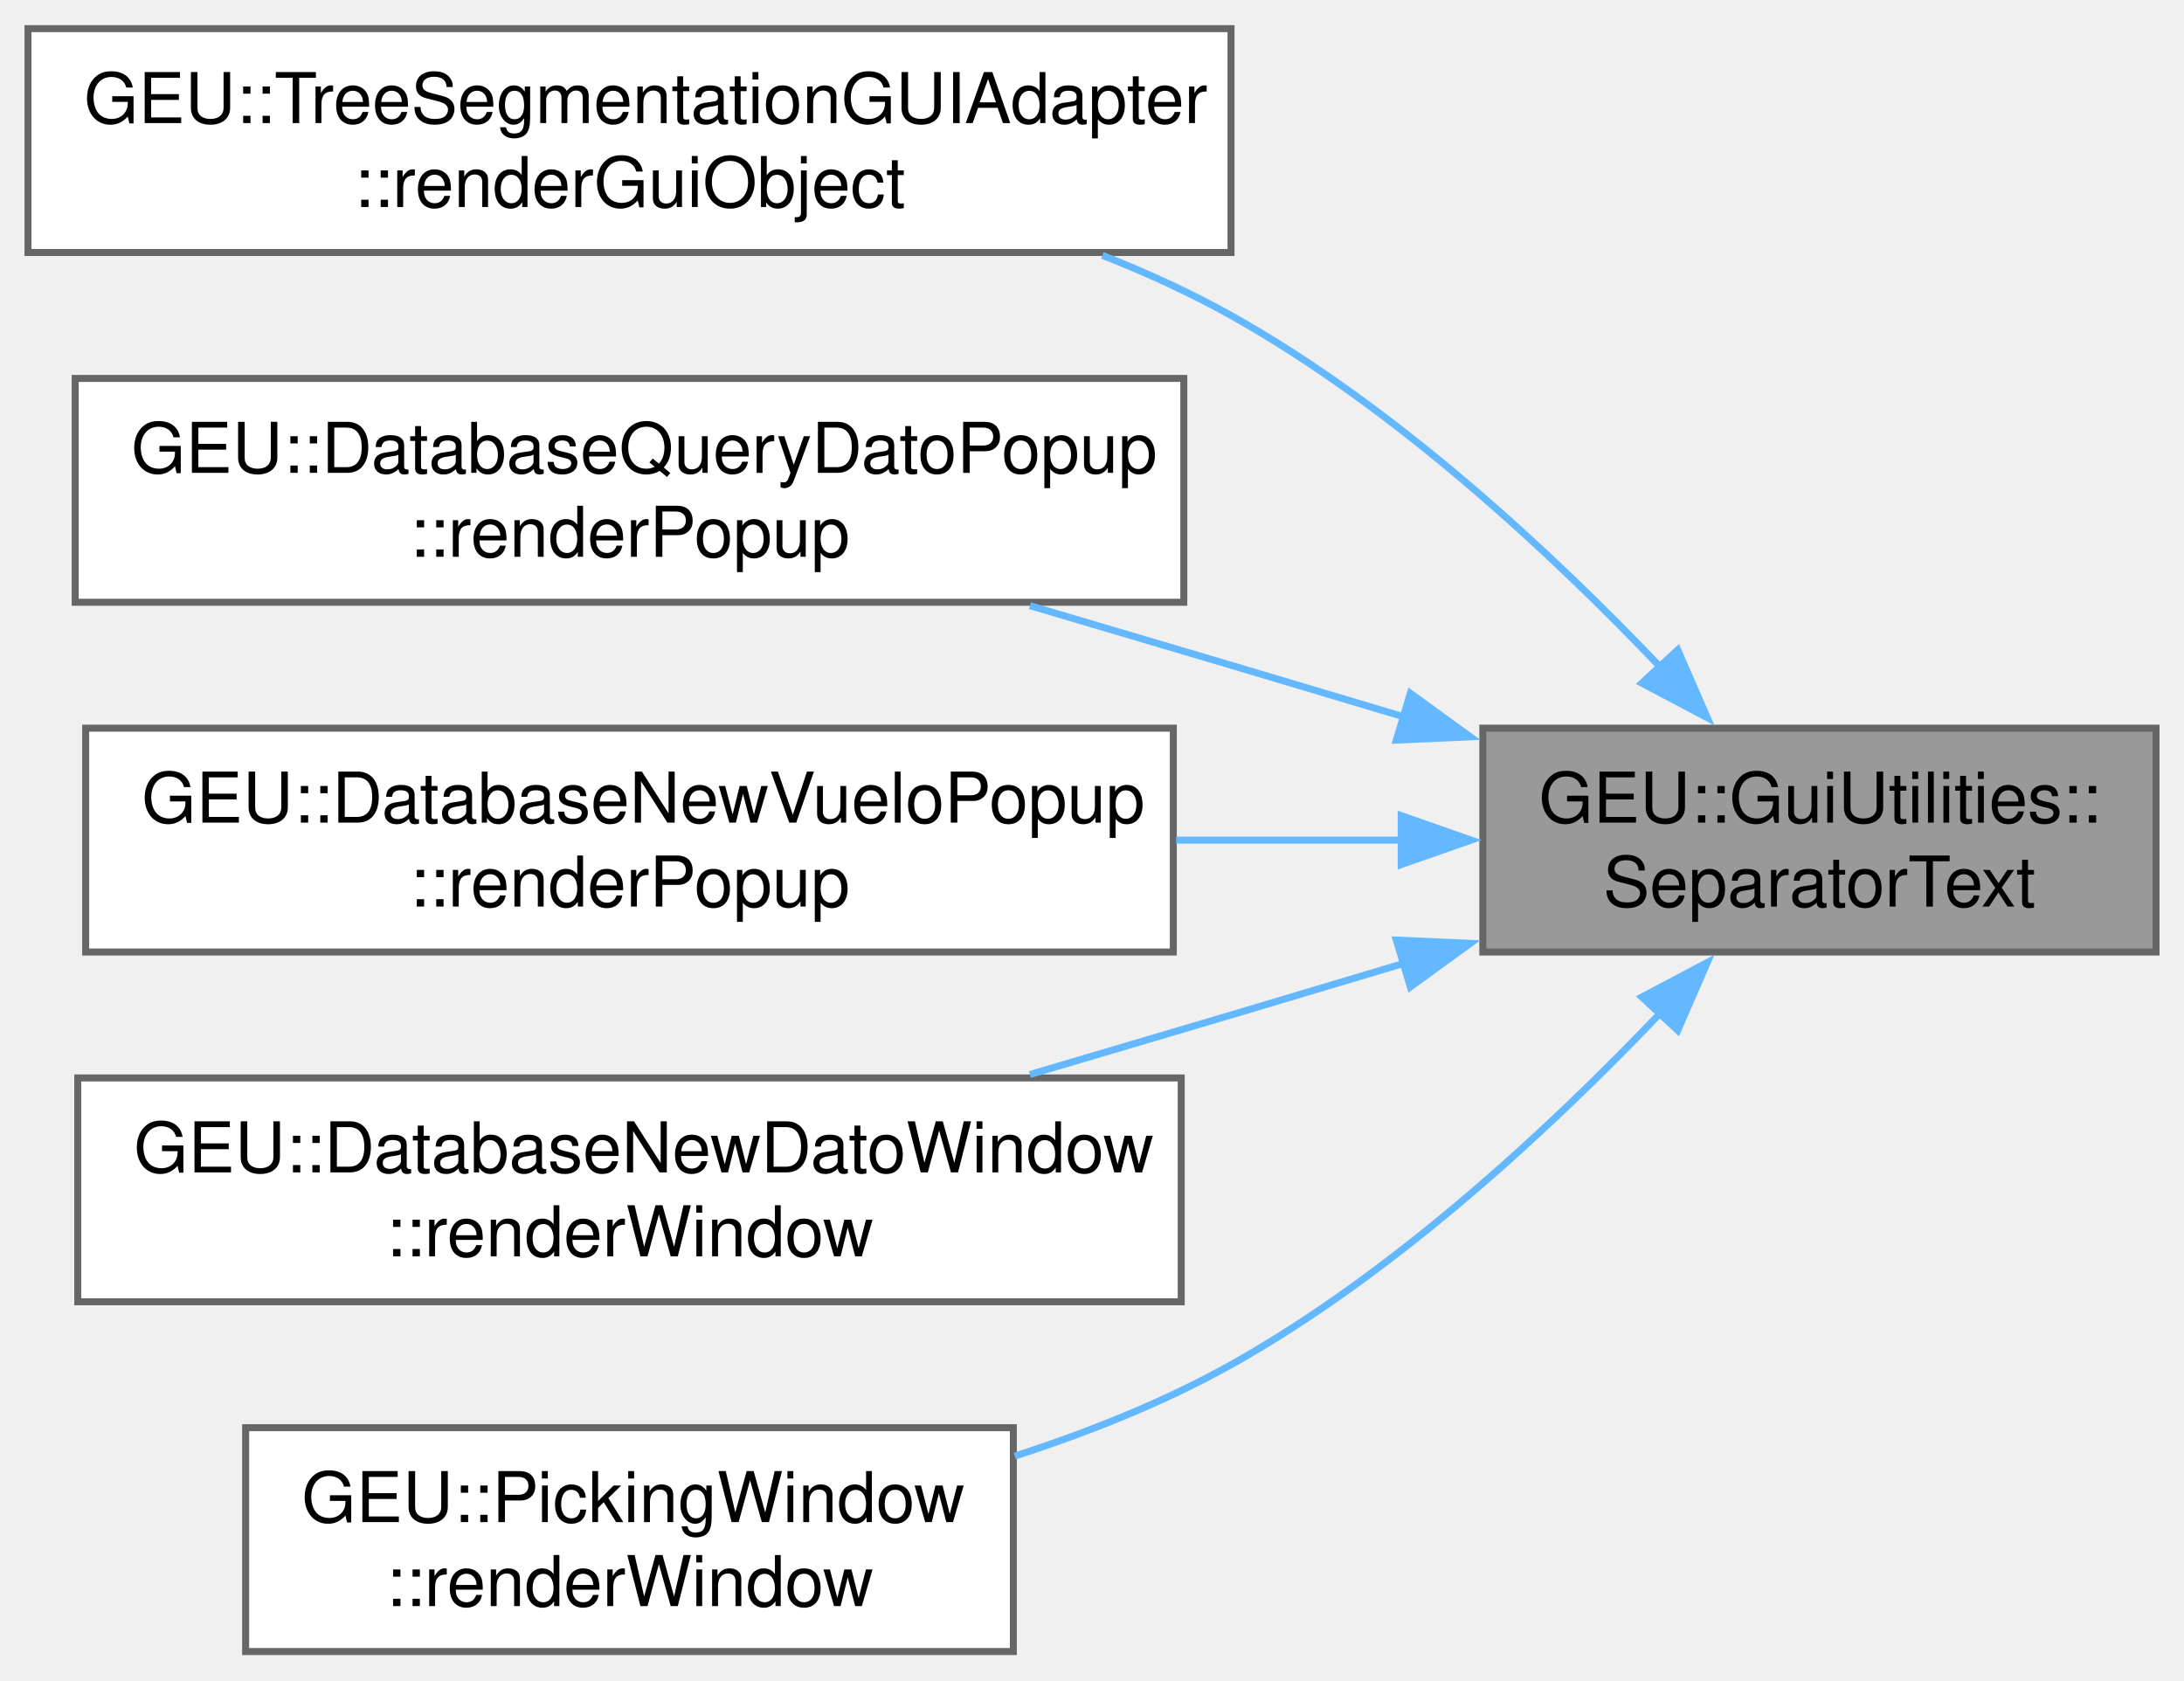
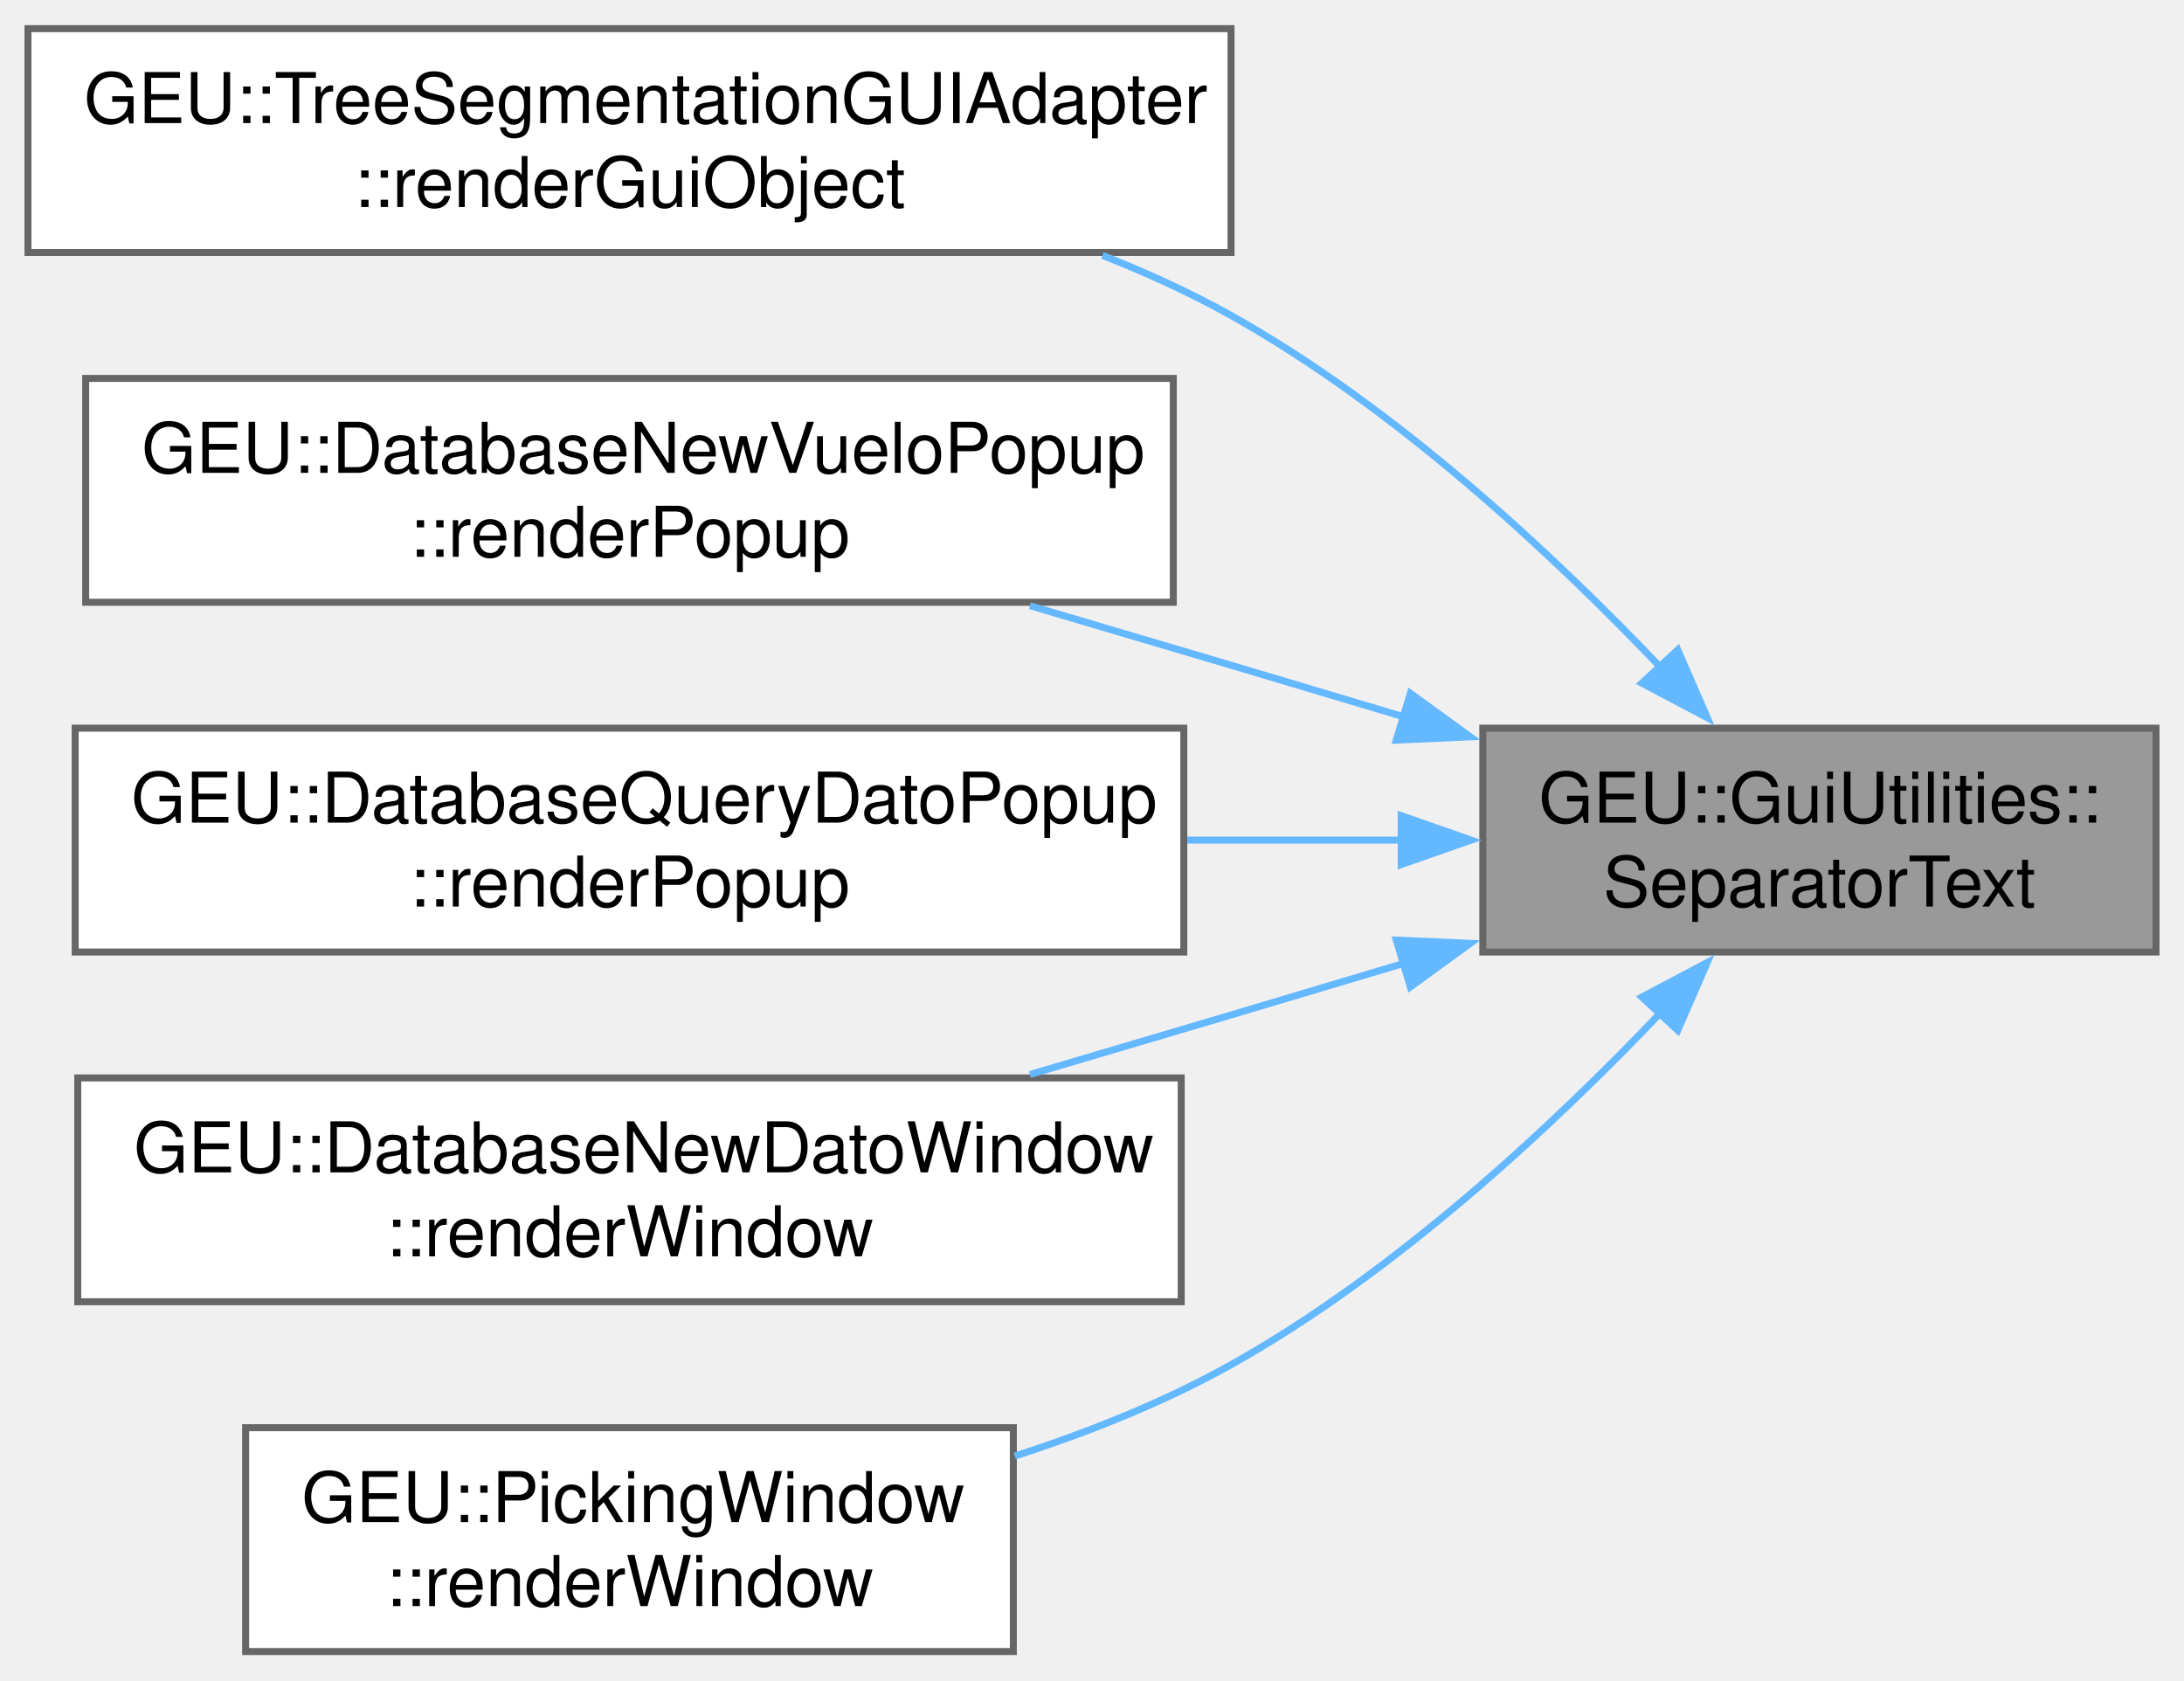
<svg xmlns="http://www.w3.org/2000/svg" xmlns:xlink="http://www.w3.org/1999/xlink" width="312pt" height="240pt" viewBox="0.00 0.00 312.25 240.00">
  <g id="graph0" class="graph" transform="scale(1 1) rotate(0) translate(4 236)">
    <g id="Node000001" class="node">
      <g id="a_Node000001">
        <a xlink:title=" ">
          <polygon fill="#999999" stroke="#666666" points="304.25,-132 208,-132 208,-100 304.25,-100 304.25,-132" />
          <text text-anchor="start" x="216" y="-118.5" font-family="Helvetica,sans-Serif" font-size="10.00">GEU::GuiUtilities::</text>
          <text text-anchor="middle" x="256.12" y="-106.5" font-family="Helvetica,sans-Serif" font-size="10.00">SeparatorText</text>
        </a>
      </g>
    </g>
    <g id="Node000002" class="node">
      <g id="a_Node000002">
        <a xlink:href="../../d6/d00/class_g_e_u_1_1_tree_segmentation_g_u_i_adapter.html#afcda560180acc4f5fbd7caeaa40f9018" target="_top" xlink:title="Custom module GUI window contents.">
          <polygon fill="white" stroke="#666666" points="172,-232 0,-232 0,-200 172,-200 172,-232" />
          <text text-anchor="start" x="8" y="-218.5" font-family="Helvetica,sans-Serif" font-size="10.00">GEU::TreeSegmentationGUIAdapter</text>
          <text text-anchor="middle" x="86" y="-206.5" font-family="Helvetica,sans-Serif" font-size="10.00">::renderGuiObject</text>
        </a>
      </g>
    </g>
    <g id="edge1_Node000001_Node000002" class="edge">
      <g id="a_edge1_Node000001_Node000002">
        <a xlink:title=" ">
          <path fill="none" stroke="#63b8ff" d="M233.62,-140.48C218,-156.89 195.55,-177.83 172,-191 166.23,-194.23 160,-197.08 153.62,-199.59" />
          <polygon fill="#63b8ff" stroke="#63b8ff" points="235.87,-143.2 240.1,-133.49 230.74,-138.44 235.87,-143.2" />
        </a>
      </g>
    </g>
    <g id="Node000003" class="node">
      <g id="a_Node000003">
-         <a xlink:href="../../dc/d00/class_g_e_u_1_1_database_query_dato_popup.html#a6b45f3f4957a46091ab0d75b9600a56d" target="_top" xlink:title="Renders the popup and its contents.">
-           <polygon fill="white" stroke="#666666" points="165.25,-182 6.75,-182 6.75,-150 165.25,-150 165.25,-182" />
-           <text text-anchor="start" x="14.75" y="-168.5" font-family="Helvetica,sans-Serif" font-size="10.00">GEU::DatabaseQueryDatoPopup</text>
+         <a xlink:href="../../db/d06/class_g_e_u_1_1_database_new_vuelo_popup.html#ac1b98a11d860c6c9fe497bdcaa689d79" target="_top" xlink:title="Renders the popup and its contents.">
+           <polygon fill="white" stroke="#666666" points="163.75,-182 8.25,-182 8.25,-150 163.75,-150 163.75,-182" />
+           <text text-anchor="start" x="16.25" y="-168.5" font-family="Helvetica,sans-Serif" font-size="10.00">GEU::DatabaseNewVueloPopup</text>
          <text text-anchor="middle" x="86" y="-156.5" font-family="Helvetica,sans-Serif" font-size="10.00">::renderPopup</text>
        </a>
      </g>
    </g>
    <g id="edge2_Node000001_Node000003" class="edge">
      <g id="a_edge2_Node000001_Node000003">
        <a xlink:title=" ">
          <path fill="none" stroke="#63b8ff" d="M196.84,-133.58C188.5,-136.08 180.03,-138.61 172,-141 162.71,-143.76 152.85,-146.68 143.25,-149.51" />
          <polygon fill="#63b8ff" stroke="#63b8ff" points="197.64,-136.99 206.22,-130.76 195.63,-130.29 197.64,-136.99" />
        </a>
      </g>
    </g>
    <g id="Node000004" class="node">
      <g id="a_Node000004">
-         <a xlink:href="../../db/d06/class_g_e_u_1_1_database_new_vuelo_popup.html#ac1b98a11d860c6c9fe497bdcaa689d79" target="_top" xlink:title="Renders the popup and its contents.">
-           <polygon fill="white" stroke="#666666" points="163.75,-132 8.25,-132 8.25,-100 163.75,-100 163.75,-132" />
-           <text text-anchor="start" x="16.25" y="-118.5" font-family="Helvetica,sans-Serif" font-size="10.00">GEU::DatabaseNewVueloPopup</text>
+         <a xlink:href="../../dc/d00/class_g_e_u_1_1_database_query_dato_popup.html#a6b45f3f4957a46091ab0d75b9600a56d" target="_top" xlink:title="Renders the popup and its contents.">
+           <polygon fill="white" stroke="#666666" points="165.25,-132 6.75,-132 6.75,-100 165.25,-100 165.25,-132" />
+           <text text-anchor="start" x="14.75" y="-118.5" font-family="Helvetica,sans-Serif" font-size="10.00">GEU::DatabaseQueryDatoPopup</text>
          <text text-anchor="middle" x="86" y="-106.5" font-family="Helvetica,sans-Serif" font-size="10.00">::renderPopup</text>
        </a>
      </g>
    </g>
    <g id="edge3_Node000001_Node000004" class="edge">
      <g id="a_edge3_Node000001_Node000004">
        <a xlink:title=" ">
-           <path fill="none" stroke="#63b8ff" d="M196.37,-116C185.96,-116 174.98,-116 164.15,-116" />
+           <path fill="none" stroke="#63b8ff" d="M196.47,-116C186.54,-116 176.09,-116 165.74,-116" />
          <polygon fill="#63b8ff" stroke="#63b8ff" points="196.33,-119.5 206.33,-116 196.33,-112.5 196.33,-119.5" />
        </a>
      </g>
    </g>
    <g id="Node000005" class="node">
      <g id="a_Node000005">
        <a xlink:href="../../d2/d05/class_g_e_u_1_1_database_new_dato_window.html#ae07f0a25c9ecb584624ce7bf67bc48cb" target="_top" xlink:title="Renders the window and contents.">
          <polygon fill="white" stroke="#666666" points="164.88,-82 7.12,-82 7.12,-50 164.88,-50 164.88,-82" />
          <text text-anchor="start" x="15.12" y="-68.5" font-family="Helvetica,sans-Serif" font-size="10.00">GEU::DatabaseNewDatoWindow</text>
          <text text-anchor="middle" x="86" y="-56.5" font-family="Helvetica,sans-Serif" font-size="10.00">::renderWindow</text>
        </a>
      </g>
    </g>
    <g id="edge4_Node000001_Node000005" class="edge">
      <g id="a_edge4_Node000001_Node000005">
        <a xlink:title=" ">
          <path fill="none" stroke="#63b8ff" d="M196.84,-98.42C188.5,-95.92 180.03,-93.39 172,-91 162.71,-88.24 152.85,-85.32 143.25,-82.49" />
          <polygon fill="#63b8ff" stroke="#63b8ff" points="195.63,-101.71 206.22,-101.24 197.64,-95.01 195.63,-101.71" />
        </a>
      </g>
    </g>
    <g id="Node000006" class="node">
      <g id="a_Node000006">
        <a xlink:href="../../d9/d01/class_g_e_u_1_1_picking_window.html#a56f55b34996a68d41418a2df8ea008db" target="_top" xlink:title="Renders the window and contents.">
          <polygon fill="white" stroke="#666666" points="140.88,-32 31.12,-32 31.12,0 140.88,0 140.88,-32" />
          <text text-anchor="start" x="39.12" y="-18.5" font-family="Helvetica,sans-Serif" font-size="10.00">GEU::PickingWindow</text>
          <text text-anchor="middle" x="86" y="-6.5" font-family="Helvetica,sans-Serif" font-size="10.00">::renderWindow</text>
        </a>
      </g>
    </g>
    <g id="edge5_Node000001_Node000006" class="edge">
      <g id="a_edge5_Node000001_Node000006">
        <a xlink:title=" ">
          <path fill="none" stroke="#63b8ff" d="M233.62,-91.52C218,-75.11 195.55,-54.17 172,-41 162.47,-35.67 151.69,-31.37 141.08,-27.94" />
          <polygon fill="#63b8ff" stroke="#63b8ff" points="230.74,-93.56 240.1,-98.51 235.87,-88.8 230.74,-93.56" />
        </a>
      </g>
    </g>
  </g>
</svg>
